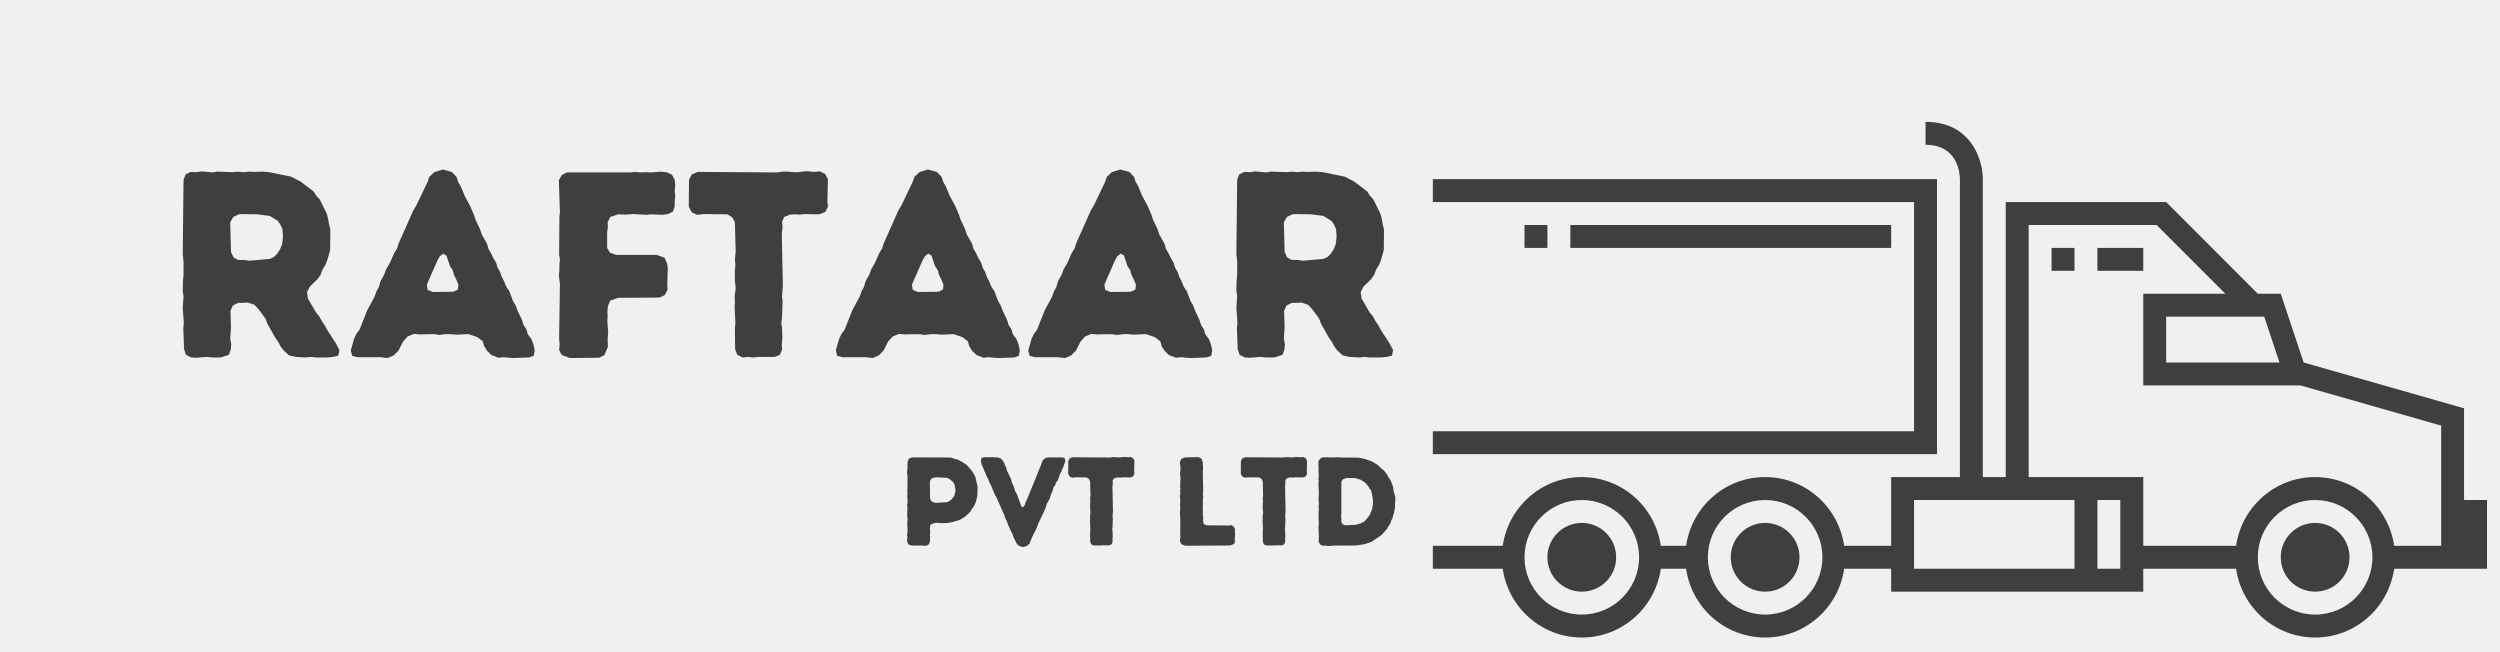
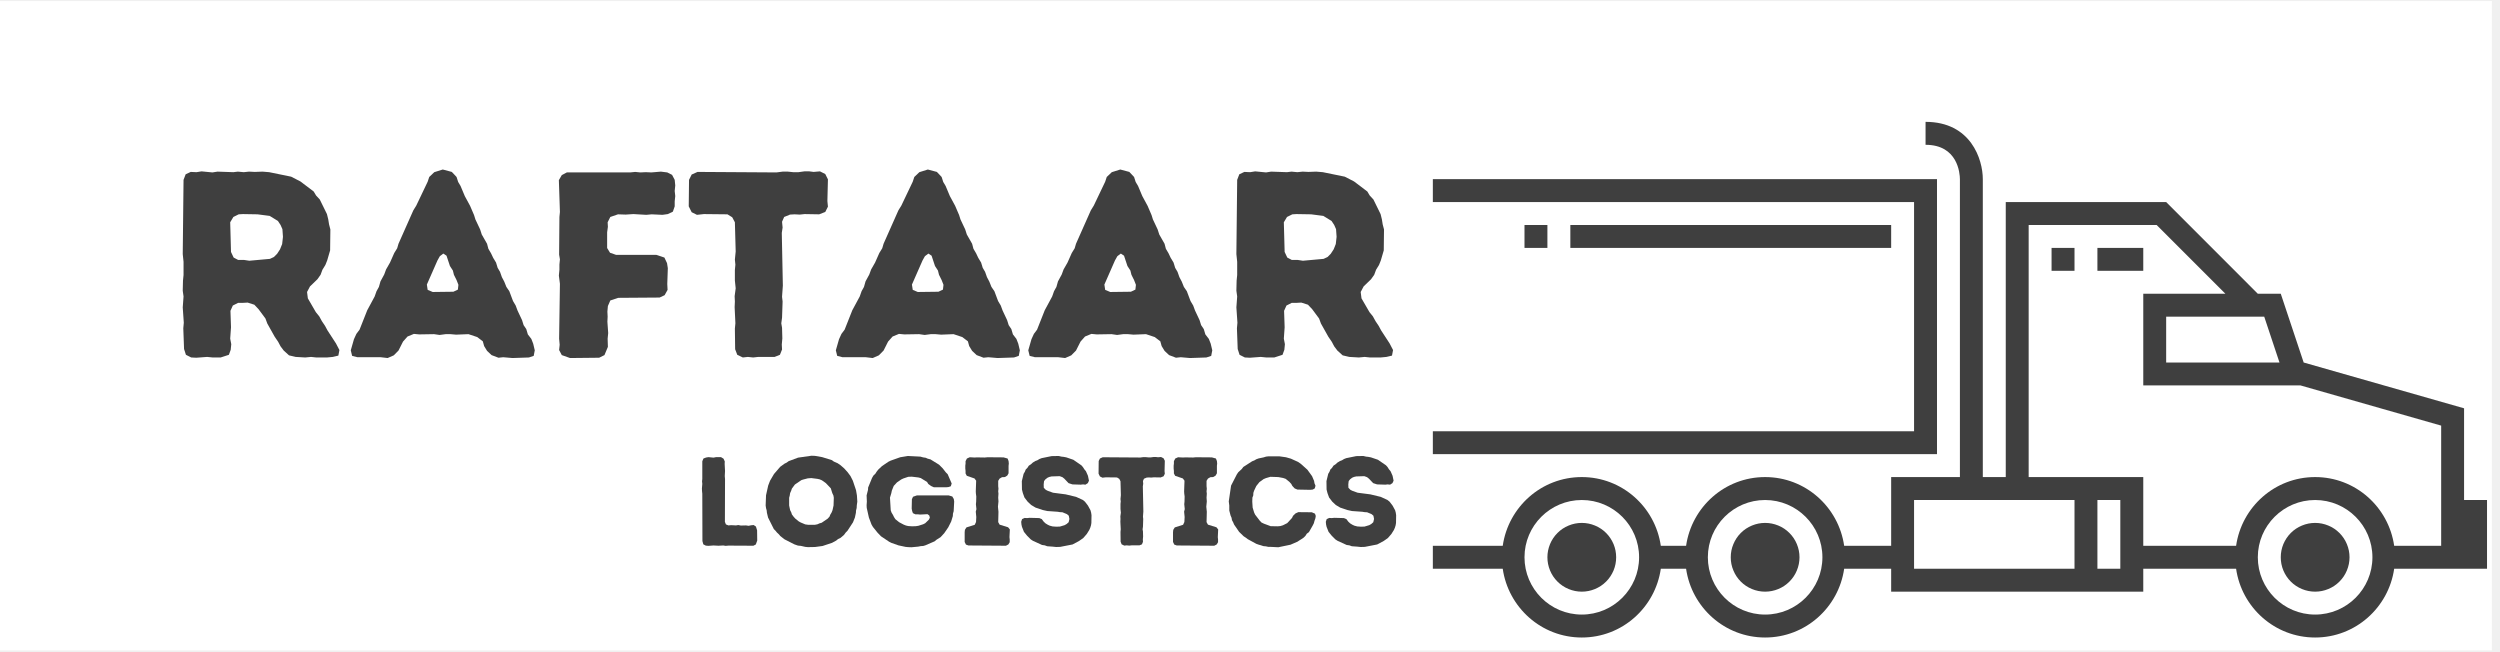
<svg xmlns="http://www.w3.org/2000/svg" width="307" zoomAndPan="magnify" viewBox="0 0 230.25 60" height="80" preserveAspectRatio="xMidYMid meet" version="1.0">
  <defs>
    <g />
-     <clipPath id="c0f8ed5de7">
+     <clipPath id="87a58c6cdb">
+       <path d="M 0 0.098 L 229.504 0.098 L 229.504 59.902 L 0 59.902 Z M 0 0.098 " clip-rule="nonzero" />
+     </clipPath>
+     <clipPath id="144dc9659e">
      <path d="M 131.965 16 L 179 16 L 179 42 L 131.965 42 Z M 131.965 16 " clip-rule="nonzero" />
    </clipPath>
-     <clipPath id="001f4b9d3a">
+     <clipPath id="1b524fee05">
      <path d="M 131.965 11 L 229.148 11 L 229.148 59 L 131.965 59 Z M 131.965 11 " clip-rule="nonzero" />
    </clipPath>
  </defs>
-   <g clip-path="url(#c0f8ed5de7)">
+   <g clip-path="url(#87a58c6cdb)">
+     <path fill="#ffffff" d="M 0 0.098 L 229.504 0.098 L 229.504 59.902 L 0 59.902 Z M 0 0.098 " fill-opacity="1" fill-rule="nonzero" />
+   </g>
+   <g clip-path="url(#144dc9659e)">
    <path fill="#3f3f3f" d="M 178.398 16.5 L 131.965 16.5 L 131.965 18.609 L 176.285 18.609 L 176.285 39.719 L 131.965 39.719 L 131.965 41.828 L 178.398 41.828 Z M 178.398 16.5 " fill-opacity="1" fill-rule="nonzero" />
  </g>
  <path fill="#3f3f3f" d="M 193.172 22.832 L 197.395 22.832 L 197.395 24.941 L 193.172 24.941 Z M 193.172 22.832 " fill-opacity="1" fill-rule="nonzero" />
  <path fill="#3f3f3f" d="M 188.949 22.832 L 191.062 22.832 L 191.062 24.941 L 188.949 24.941 Z M 188.949 22.832 " fill-opacity="1" fill-rule="nonzero" />
-   <g clip-path="url(#001f4b9d3a)">
+   <g clip-path="url(#1b524fee05)">
    <path fill="#3f3f3f" d="M 226.941 37.605 L 212.168 33.387 L 210.059 27.055 L 207.945 27.055 L 199.504 18.609 L 184.73 18.609 L 184.73 43.938 L 182.617 43.938 L 182.617 16.5 C 182.617 14.676 181.516 11.223 177.344 11.223 L 177.344 13.336 C 180.32 13.336 180.504 15.977 180.508 16.5 L 180.508 43.938 L 174.176 43.938 L 174.176 50.27 L 169.848 50.27 C 169.332 46.695 166.285 43.938 162.566 43.938 C 158.852 43.938 155.805 46.695 155.289 50.27 L 152.961 50.27 C 152.445 46.695 149.398 43.938 145.684 43.938 C 141.965 43.938 138.918 46.695 138.402 50.27 L 131.965 50.27 L 131.965 52.383 L 138.402 52.383 C 138.918 55.953 141.965 58.715 145.684 58.715 C 149.402 58.715 152.445 55.953 152.961 52.383 L 155.289 52.383 C 155.805 55.953 158.852 58.715 162.566 58.715 C 166.285 58.715 169.332 55.953 169.848 52.383 L 174.176 52.383 L 174.176 54.492 L 197.395 54.492 L 197.395 52.383 L 205.945 52.383 C 206.457 55.953 209.508 58.715 213.223 58.715 C 216.941 58.715 219.988 55.953 220.504 52.383 L 229.055 52.383 L 229.055 46.051 L 226.941 46.051 Z M 145.684 56.602 C 142.773 56.602 140.406 54.238 140.406 51.324 C 140.406 48.414 142.773 46.051 145.684 46.051 C 148.594 46.051 150.961 48.414 150.961 51.324 C 150.961 54.238 148.594 56.602 145.684 56.602 Z M 162.566 56.602 C 159.656 56.602 157.293 54.238 157.293 51.324 C 157.293 48.414 159.656 46.051 162.566 46.051 C 165.477 46.051 167.844 48.414 167.844 51.324 C 167.844 54.238 165.477 56.602 162.566 56.602 Z M 208.535 29.164 L 209.941 33.387 L 199.504 33.387 L 199.504 29.164 Z M 191.062 52.383 L 176.285 52.383 L 176.285 46.051 L 191.062 46.051 Z M 195.281 52.383 L 193.172 52.383 L 193.172 46.051 L 195.281 46.051 Z M 213.223 56.602 C 210.312 56.602 207.945 54.238 207.945 51.324 C 207.945 48.414 210.312 46.051 213.223 46.051 C 216.133 46.051 218.5 48.414 218.5 51.324 C 218.5 54.238 216.133 56.602 213.223 56.602 Z M 224.832 50.27 L 220.504 50.27 C 219.988 46.695 216.941 43.938 213.223 43.938 C 209.508 43.938 206.457 46.695 205.945 50.27 L 197.395 50.27 L 197.395 43.938 L 186.84 43.938 L 186.84 20.723 L 198.629 20.723 L 204.961 27.055 L 197.395 27.055 L 197.395 35.496 L 211.871 35.496 L 224.832 39.199 Z M 224.832 50.27 " fill-opacity="1" fill-rule="nonzero" />
  </g>
  <path fill="#3f3f3f" d="M 140.406 20.723 L 142.516 20.723 L 142.516 22.832 L 140.406 22.832 Z M 140.406 20.723 " fill-opacity="1" fill-rule="nonzero" />
  <path fill="#3f3f3f" d="M 144.629 20.723 L 174.176 20.723 L 174.176 22.832 L 144.629 22.832 Z M 144.629 20.723 " fill-opacity="1" fill-rule="nonzero" />
  <path fill="#3f3f3f" d="M 148.848 51.324 C 148.848 51.746 148.77 52.148 148.609 52.539 C 148.445 52.926 148.219 53.27 147.922 53.566 C 147.625 53.863 147.281 54.09 146.895 54.25 C 146.508 54.41 146.102 54.492 145.684 54.492 C 145.262 54.492 144.859 54.41 144.473 54.25 C 144.082 54.09 143.742 53.863 143.445 53.566 C 143.148 53.27 142.918 52.926 142.758 52.539 C 142.598 52.148 142.516 51.746 142.516 51.324 C 142.516 50.906 142.598 50.504 142.758 50.113 C 142.918 49.727 143.148 49.383 143.445 49.086 C 143.742 48.789 144.082 48.562 144.473 48.402 C 144.859 48.242 145.262 48.16 145.684 48.16 C 146.102 48.16 146.508 48.242 146.895 48.402 C 147.281 48.562 147.625 48.789 147.922 49.086 C 148.219 49.383 148.445 49.727 148.609 50.113 C 148.77 50.504 148.848 50.906 148.848 51.324 Z M 148.848 51.324 " fill-opacity="1" fill-rule="nonzero" />
  <path fill="#3f3f3f" d="M 165.734 51.324 C 165.734 51.746 165.652 52.148 165.492 52.539 C 165.332 52.926 165.102 53.27 164.805 53.566 C 164.508 53.863 164.168 54.09 163.781 54.25 C 163.391 54.41 162.988 54.492 162.566 54.492 C 162.148 54.492 161.742 54.41 161.355 54.25 C 160.969 54.09 160.625 53.863 160.328 53.566 C 160.031 53.27 159.805 52.926 159.645 52.539 C 159.48 52.148 159.402 51.746 159.402 51.324 C 159.402 50.906 159.48 50.504 159.645 50.113 C 159.805 49.727 160.031 49.383 160.328 49.086 C 160.625 48.789 160.969 48.562 161.355 48.402 C 161.742 48.242 162.148 48.16 162.566 48.16 C 162.988 48.16 163.391 48.242 163.781 48.402 C 164.168 48.562 164.508 48.789 164.805 49.086 C 165.102 49.383 165.332 49.727 165.492 50.113 C 165.652 50.504 165.734 50.906 165.734 51.324 Z M 165.734 51.324 " fill-opacity="1" fill-rule="nonzero" />
  <path fill="#3f3f3f" d="M 216.391 51.324 C 216.391 51.746 216.309 52.148 216.148 52.539 C 215.988 52.926 215.758 53.27 215.461 53.566 C 215.164 53.863 214.824 54.09 214.434 54.25 C 214.047 54.41 213.645 54.492 213.223 54.492 C 212.805 54.492 212.398 54.41 212.012 54.25 C 211.625 54.09 211.281 53.863 210.984 53.566 C 210.688 53.27 210.461 52.926 210.297 52.539 C 210.137 52.148 210.059 51.746 210.059 51.324 C 210.059 50.906 210.137 50.504 210.297 50.113 C 210.461 49.727 210.688 49.383 210.984 49.086 C 211.281 48.789 211.625 48.562 212.012 48.402 C 212.398 48.242 212.805 48.16 213.223 48.16 C 213.645 48.16 214.047 48.242 214.434 48.402 C 214.824 48.562 215.164 48.789 215.461 49.086 C 215.758 49.383 215.988 49.727 216.148 50.113 C 216.309 50.504 216.391 50.906 216.391 51.324 Z M 216.391 51.324 " fill-opacity="1" fill-rule="nonzero" />
  <g fill="#3f3f3f" fill-opacity="1">
    <g transform="translate(15.07226, 32.92354)">
      <g>
        <path d="M 1.879 -0.781 L 2.051 -0.246 L 2.539 0 L 3.004 0.023 L 4.004 -0.051 L 4.516 0 L 5.25 0 L 6.008 -0.246 L 6.176 -0.707 L 6.227 -1.223 L 6.129 -1.734 L 6.203 -2.785 L 6.152 -4.297 L 6.371 -4.785 L 6.859 -5.031 L 7.301 -5.031 L 7.738 -5.055 L 8.352 -4.859 L 8.742 -4.445 L 9.375 -3.59 L 9.547 -3.125 L 10.23 -1.906 L 10.547 -1.441 L 10.766 -1.027 L 11.059 -0.637 L 11.547 -0.195 L 12.16 -0.051 L 13.039 0 L 13.574 -0.051 L 14.062 0 L 15.039 0 L 15.578 -0.051 L 16.09 -0.172 L 16.188 -0.684 L 15.871 -1.293 L 15.09 -2.492 L 14.867 -2.906 L 14.574 -3.344 L 14.332 -3.785 L 14.016 -4.176 L 13.281 -5.445 L 13.207 -6.031 L 13.477 -6.543 L 14.16 -7.203 L 14.453 -7.617 L 14.625 -8.082 L 14.895 -8.52 L 15.062 -8.938 L 15.332 -9.863 L 15.355 -11.793 L 15.234 -12.258 L 15.16 -12.719 L 15.039 -13.207 L 14.379 -14.551 L 14.039 -14.918 L 13.82 -15.285 L 12.598 -16.211 L 11.742 -16.652 L 9.719 -17.066 L 9.105 -17.117 L 8.398 -17.09 L 7.863 -17.117 L 7.375 -17.066 L 6.836 -17.117 L 6.422 -17.066 L 4.957 -17.117 L 4.492 -17.043 L 3.492 -17.141 L 3.027 -17.066 L 2.492 -17.09 L 2.027 -16.871 L 1.832 -16.359 L 1.758 -9.523 L 1.832 -8.812 L 1.832 -7.594 L 1.781 -7.082 L 1.758 -6.152 L 1.832 -5.617 L 1.758 -4.613 L 1.855 -3.199 L 1.809 -2.688 Z M 6.859 -8.984 L 6.445 -9.203 L 6.203 -9.719 L 6.129 -12.453 L 6.422 -12.941 L 6.91 -13.184 L 7.301 -13.207 L 8.645 -13.184 L 9.766 -13.039 L 10.523 -12.574 L 10.766 -12.207 L 10.938 -11.816 L 10.988 -11.109 L 10.914 -10.449 L 10.719 -9.961 L 10.449 -9.547 L 10.156 -9.254 L 9.789 -9.082 L 7.887 -8.91 L 7.398 -8.984 Z M 6.859 -8.984 " />
      </g>
    </g>
  </g>
  <g fill="#3f3f3f" fill-opacity="1">
    <g transform="translate(31.99021, 32.92354)">
      <g>
        <path d="M 0.316 -0.66 L 0.441 -0.148 L 0.93 -0.023 L 3.078 -0.023 L 3.711 0.051 L 4.273 -0.195 L 4.711 -0.637 L 5.129 -1.465 L 5.543 -1.93 L 6.129 -2.172 L 6.617 -2.125 L 7.984 -2.148 L 8.496 -2.074 L 9.059 -2.148 L 9.496 -2.148 L 10.012 -2.102 L 11.156 -2.148 L 11.965 -1.879 L 12.477 -1.488 L 12.598 -1.051 L 12.867 -0.609 L 13.281 -0.219 L 13.918 0.023 L 14.355 -0.023 L 15.211 0.051 L 16.723 0 L 17.164 -0.148 L 17.262 -0.66 L 17.117 -1.27 L 16.945 -1.711 L 16.625 -2.125 L 16.48 -2.613 L 16.234 -2.98 L 16.09 -3.441 L 15.676 -4.32 L 15.504 -4.785 L 15.258 -5.199 L 14.918 -6.105 L 14.648 -6.496 L 14.453 -6.984 L 14.234 -7.398 L 14.062 -7.887 L 13.844 -8.254 L 13.695 -8.742 L 13.43 -9.18 L 13.234 -9.594 L 12.988 -10.012 L 12.867 -10.473 L 12.379 -11.328 L 12.23 -11.793 L 11.793 -12.719 L 11.672 -13.109 L 11.305 -13.965 L 10.816 -14.867 L 10.426 -15.797 L 10.207 -16.164 L 10.059 -16.625 L 9.621 -17.09 L 8.789 -17.312 L 8.008 -17.066 L 7.543 -16.625 L 7.398 -16.188 L 6.348 -13.988 L 6.078 -13.551 L 4.711 -10.473 L 4.59 -10.059 L 4.32 -9.621 L 3.93 -8.742 L 3.566 -8.105 L 3.395 -7.641 L 3.051 -7.008 L 2.906 -6.496 L 2.688 -6.105 L 2.516 -5.617 L 1.832 -4.348 L 1.125 -2.562 L 0.832 -2.172 L 0.609 -1.684 Z M 7.863 -6.031 L 7.398 -6.227 L 7.324 -6.715 L 8.301 -8.938 L 8.52 -9.328 L 8.84 -9.57 L 9.133 -9.375 L 9.449 -8.422 L 9.719 -8.008 L 9.816 -7.617 L 10.059 -7.129 L 10.23 -6.691 L 10.18 -6.25 L 9.766 -6.055 Z M 7.863 -6.031 " />
      </g>
    </g>
  </g>
  <g fill="#3f3f3f" fill-opacity="1">
    <g transform="translate(49.71377, 32.92354)">
      <g>
        <path d="M 1.781 -0.684 L 2.027 -0.219 L 2.785 0.051 L 5.469 0.023 L 5.957 -0.219 L 6.273 -0.977 L 6.25 -1.734 L 6.301 -2.246 L 6.227 -3.297 L 6.25 -3.762 L 6.227 -4.223 L 6.273 -4.738 L 6.496 -5.25 L 7.227 -5.492 L 11.035 -5.52 L 11.5 -5.738 L 11.77 -6.227 L 11.742 -6.762 L 11.793 -8.227 L 11.719 -8.691 L 11.477 -9.203 L 10.742 -9.449 L 7.031 -9.449 L 6.469 -9.645 L 6.203 -10.082 L 6.203 -11.523 L 6.273 -12.035 L 6.25 -12.453 L 6.496 -12.941 L 7.203 -13.184 L 7.91 -13.16 L 8.617 -13.207 L 9.816 -13.137 L 10.305 -13.184 L 11.305 -13.137 L 11.793 -13.207 L 12.258 -13.43 L 12.426 -13.918 L 12.426 -14.379 L 12.477 -14.867 L 12.426 -15.332 L 12.477 -15.844 L 12.426 -16.359 L 12.184 -16.82 L 11.742 -17.043 L 11.156 -17.117 L 10.277 -17.043 L 9.766 -17.066 L 9.254 -17.043 L 8.789 -17.09 L 8.324 -17.043 L 2.492 -17.043 L 2.027 -16.797 L 1.758 -16.332 L 1.855 -13.402 L 1.809 -12.941 L 1.781 -9.473 L 1.855 -9.035 L 1.809 -8.57 L 1.809 -8.082 L 1.758 -7.543 L 1.855 -6.789 L 1.781 -1.734 L 1.832 -1.172 Z M 1.781 -0.684 " />
      </g>
    </g>
  </g>
  <g fill="#3f3f3f" fill-opacity="1">
    <g transform="translate(63.01864, 32.92354)">
      <g>
        <path d="M 4.688 -0.758 L 4.883 -0.246 L 5.395 0 L 5.859 -0.051 L 6.348 0 L 6.812 -0.051 L 8.324 -0.051 L 8.812 -0.246 L 9.008 -0.734 L 8.984 -1.195 L 9.035 -1.758 L 9.008 -2.734 L 8.938 -3.148 L 9.008 -3.664 L 9.059 -5.152 L 9.008 -5.59 L 9.082 -6.617 L 8.984 -11.477 L 9.059 -11.965 L 9.008 -12.5 L 9.203 -12.941 L 9.742 -13.16 L 10.156 -13.184 L 10.645 -13.16 L 11.086 -13.207 L 12.426 -13.184 L 12.988 -13.402 L 13.234 -13.891 L 13.184 -14.406 L 13.234 -16.406 L 12.988 -16.895 L 12.5 -17.141 L 11.914 -17.09 L 11.523 -17.141 L 11.059 -17.141 L 10.523 -17.066 L 10.035 -17.066 L 9.547 -17.117 L 9.059 -17.117 L 8.496 -17.043 L 1.223 -17.09 L 0.684 -16.848 L 0.441 -16.359 L 0.414 -13.918 L 0.684 -13.379 L 1.172 -13.137 L 1.809 -13.207 L 3.98 -13.184 L 4.418 -12.914 L 4.664 -12.453 L 4.738 -9.766 L 4.664 -9.008 L 4.711 -8.547 L 4.664 -8.059 L 4.664 -7.082 L 4.738 -6.371 L 4.641 -5.641 L 4.664 -5.152 L 4.641 -4.641 L 4.711 -3.148 L 4.664 -2.66 Z M 4.688 -0.758 " />
      </g>
    </g>
  </g>
  <g fill="#3f3f3f" fill-opacity="1">
    <g transform="translate(76.6653, 32.92354)">
      <g>
        <path d="M 0.316 -0.66 L 0.441 -0.148 L 0.93 -0.023 L 3.078 -0.023 L 3.711 0.051 L 4.273 -0.195 L 4.711 -0.637 L 5.129 -1.465 L 5.543 -1.93 L 6.129 -2.172 L 6.617 -2.125 L 7.984 -2.148 L 8.496 -2.074 L 9.059 -2.148 L 9.496 -2.148 L 10.012 -2.102 L 11.156 -2.148 L 11.965 -1.879 L 12.477 -1.488 L 12.598 -1.051 L 12.867 -0.609 L 13.281 -0.219 L 13.918 0.023 L 14.355 -0.023 L 15.211 0.051 L 16.723 0 L 17.164 -0.148 L 17.262 -0.66 L 17.117 -1.27 L 16.945 -1.711 L 16.625 -2.125 L 16.48 -2.613 L 16.234 -2.98 L 16.09 -3.441 L 15.676 -4.32 L 15.504 -4.785 L 15.258 -5.199 L 14.918 -6.105 L 14.648 -6.496 L 14.453 -6.984 L 14.234 -7.398 L 14.062 -7.887 L 13.844 -8.254 L 13.695 -8.742 L 13.43 -9.18 L 13.234 -9.594 L 12.988 -10.012 L 12.867 -10.473 L 12.379 -11.328 L 12.23 -11.793 L 11.793 -12.719 L 11.672 -13.109 L 11.305 -13.965 L 10.816 -14.867 L 10.426 -15.797 L 10.207 -16.164 L 10.059 -16.625 L 9.621 -17.09 L 8.789 -17.312 L 8.008 -17.066 L 7.543 -16.625 L 7.398 -16.188 L 6.348 -13.988 L 6.078 -13.551 L 4.711 -10.473 L 4.59 -10.059 L 4.32 -9.621 L 3.93 -8.742 L 3.566 -8.105 L 3.395 -7.641 L 3.051 -7.008 L 2.906 -6.496 L 2.688 -6.105 L 2.516 -5.617 L 1.832 -4.348 L 1.125 -2.562 L 0.832 -2.172 L 0.609 -1.684 Z M 7.863 -6.031 L 7.398 -6.227 L 7.324 -6.715 L 8.301 -8.938 L 8.52 -9.328 L 8.84 -9.57 L 9.133 -9.375 L 9.449 -8.422 L 9.719 -8.008 L 9.816 -7.617 L 10.059 -7.129 L 10.23 -6.691 L 10.18 -6.25 L 9.766 -6.055 Z M 7.863 -6.031 " />
      </g>
    </g>
  </g>
  <g fill="#3f3f3f" fill-opacity="1">
    <g transform="translate(94.38886, 32.92354)">
      <g>
        <path d="M 0.316 -0.66 L 0.441 -0.148 L 0.93 -0.023 L 3.078 -0.023 L 3.711 0.051 L 4.273 -0.195 L 4.711 -0.637 L 5.129 -1.465 L 5.543 -1.93 L 6.129 -2.172 L 6.617 -2.125 L 7.984 -2.148 L 8.496 -2.074 L 9.059 -2.148 L 9.496 -2.148 L 10.012 -2.102 L 11.156 -2.148 L 11.965 -1.879 L 12.477 -1.488 L 12.598 -1.051 L 12.867 -0.609 L 13.281 -0.219 L 13.918 0.023 L 14.355 -0.023 L 15.211 0.051 L 16.723 0 L 17.164 -0.148 L 17.262 -0.66 L 17.117 -1.27 L 16.945 -1.711 L 16.625 -2.125 L 16.48 -2.613 L 16.234 -2.98 L 16.09 -3.441 L 15.676 -4.32 L 15.504 -4.785 L 15.258 -5.199 L 14.918 -6.105 L 14.648 -6.496 L 14.453 -6.984 L 14.234 -7.398 L 14.062 -7.887 L 13.844 -8.254 L 13.695 -8.742 L 13.43 -9.18 L 13.234 -9.594 L 12.988 -10.012 L 12.867 -10.473 L 12.379 -11.328 L 12.23 -11.793 L 11.793 -12.719 L 11.672 -13.109 L 11.305 -13.965 L 10.816 -14.867 L 10.426 -15.797 L 10.207 -16.164 L 10.059 -16.625 L 9.621 -17.09 L 8.789 -17.312 L 8.008 -17.066 L 7.543 -16.625 L 7.398 -16.188 L 6.348 -13.988 L 6.078 -13.551 L 4.711 -10.473 L 4.59 -10.059 L 4.32 -9.621 L 3.93 -8.742 L 3.566 -8.105 L 3.395 -7.641 L 3.051 -7.008 L 2.906 -6.496 L 2.688 -6.105 L 2.516 -5.617 L 1.832 -4.348 L 1.125 -2.562 L 0.832 -2.172 L 0.609 -1.684 Z M 7.863 -6.031 L 7.398 -6.227 L 7.324 -6.715 L 8.301 -8.938 L 8.52 -9.328 L 8.84 -9.57 L 9.133 -9.375 L 9.449 -8.422 L 9.719 -8.008 L 9.816 -7.617 L 10.059 -7.129 L 10.23 -6.691 L 10.18 -6.25 L 9.766 -6.055 Z M 7.863 -6.031 " />
      </g>
    </g>
  </g>
  <g fill="#3f3f3f" fill-opacity="1">
    <g transform="translate(112.1124, 32.92354)">
      <g>
        <path d="M 1.879 -0.781 L 2.051 -0.246 L 2.539 0 L 3.004 0.023 L 4.004 -0.051 L 4.516 0 L 5.25 0 L 6.008 -0.246 L 6.176 -0.707 L 6.227 -1.223 L 6.129 -1.734 L 6.203 -2.785 L 6.152 -4.297 L 6.371 -4.785 L 6.859 -5.031 L 7.301 -5.031 L 7.738 -5.055 L 8.352 -4.859 L 8.742 -4.445 L 9.375 -3.59 L 9.547 -3.125 L 10.23 -1.906 L 10.547 -1.441 L 10.766 -1.027 L 11.059 -0.637 L 11.547 -0.195 L 12.16 -0.051 L 13.039 0 L 13.574 -0.051 L 14.062 0 L 15.039 0 L 15.578 -0.051 L 16.09 -0.172 L 16.188 -0.684 L 15.871 -1.293 L 15.09 -2.492 L 14.867 -2.906 L 14.574 -3.344 L 14.332 -3.785 L 14.016 -4.176 L 13.281 -5.445 L 13.207 -6.031 L 13.477 -6.543 L 14.16 -7.203 L 14.453 -7.617 L 14.625 -8.082 L 14.895 -8.52 L 15.062 -8.938 L 15.332 -9.863 L 15.355 -11.793 L 15.234 -12.258 L 15.16 -12.719 L 15.039 -13.207 L 14.379 -14.551 L 14.039 -14.918 L 13.82 -15.285 L 12.598 -16.211 L 11.742 -16.652 L 9.719 -17.066 L 9.105 -17.117 L 8.398 -17.09 L 7.863 -17.117 L 7.375 -17.066 L 6.836 -17.117 L 6.422 -17.066 L 4.957 -17.117 L 4.492 -17.043 L 3.492 -17.141 L 3.027 -17.066 L 2.492 -17.09 L 2.027 -16.871 L 1.832 -16.359 L 1.758 -9.523 L 1.832 -8.812 L 1.832 -7.594 L 1.781 -7.082 L 1.758 -6.152 L 1.832 -5.617 L 1.758 -4.613 L 1.855 -3.199 L 1.809 -2.688 Z M 6.859 -8.984 L 6.445 -9.203 L 6.203 -9.719 L 6.129 -12.453 L 6.422 -12.941 L 6.91 -13.184 L 7.301 -13.207 L 8.645 -13.184 L 9.766 -13.039 L 10.523 -12.574 L 10.766 -12.207 L 10.938 -11.816 L 10.988 -11.109 L 10.914 -10.449 L 10.719 -9.961 L 10.449 -9.547 L 10.156 -9.254 L 9.789 -9.082 L 7.887 -8.91 L 7.398 -8.984 Z M 6.859 -8.984 " />
      </g>
    </g>
  </g>
  <g fill="#3f3f3f" fill-opacity="1">
-     <g transform="translate(82.69824, 50.25011)">
+     <g transform="translate(63.81055, 50.25011)">
      <g>
-         <path d="M 0.859 -0.359 L 0.953 -0.117 L 1.199 -0.023 L 1.43 0 L 2.117 -0.012 L 2.371 0.012 L 2.617 0.012 L 2.848 -0.117 L 2.953 -0.359 L 2.965 -0.824 L 2.941 -1.047 L 2.977 -1.254 L 2.953 -1.512 L 2.953 -1.754 L 3.035 -1.953 L 3.348 -2.07 L 3.605 -2.105 L 3.953 -2.07 L 4.559 -2.082 L 5.035 -2.172 L 5.707 -2.371 L 6.102 -2.617 L 6.289 -2.754 L 6.637 -3.094 L 7.008 -3.648 L 7.113 -3.859 L 7.195 -4.07 L 7.301 -4.547 L 7.324 -4.754 L 7.336 -5.441 L 7.125 -6.348 L 6.895 -6.766 L 6.742 -6.965 L 6.59 -7.125 L 6.465 -7.301 L 6.266 -7.477 L 5.918 -7.707 L 5.5 -7.93 L 5.254 -7.973 L 5.023 -8.066 L 4.812 -8.113 L 1.336 -8.125 L 1.023 -8.02 L 0.906 -7.801 L 0.883 -7.555 L 0.883 -7.078 L 0.848 -6.871 L 0.848 -6.648 L 0.883 -6.406 L 0.883 -5.219 L 0.859 -4.988 L 0.883 -4.777 L 0.859 -4.523 L 0.895 -4.047 L 0.848 -3.73 L 0.883 -3.383 L 0.859 -3.16 L 0.859 -2.672 L 0.895 -2.453 L 0.859 -1.988 L 0.895 -1.254 L 0.836 -1.023 L 0.883 -0.801 L 0.848 -0.582 Z M 3.324 -3.965 L 3.105 -4.07 L 2.965 -4.301 L 2.941 -5.918 L 3.082 -6.172 L 3.312 -6.266 L 3.605 -6.289 L 4.535 -6.242 L 4.73 -6.137 L 4.906 -6.012 L 5.09 -5.836 L 5.207 -5.637 L 5.312 -5.09 L 5.184 -4.559 L 4.918 -4.23 L 4.73 -4.102 L 4.547 -4 L 3.594 -3.941 Z M 3.324 -3.965 " />
+         <path d="M 0.883 -0.418 L 0.965 -0.117 L 1.188 0 L 1.418 0.023 L 1.906 -0.012 L 2.359 0.012 L 2.801 -0.012 L 3.023 0.023 L 3.277 0 L 5.578 0.012 L 5.801 -0.105 L 5.93 -0.465 L 5.918 -1.406 L 5.812 -1.754 L 5.602 -1.895 L 5.359 -1.871 L 5.137 -1.824 L 4.895 -1.859 L 4.418 -1.848 L 4.184 -1.895 L 3.977 -1.859 L 3.523 -1.883 L 3.277 -1.859 L 3.047 -1.953 L 2.953 -2.184 L 2.965 -6.125 L 2.941 -6.406 L 2.965 -6.871 L 2.93 -7.531 L 2.941 -7.754 L 2.824 -8.008 L 2.594 -8.148 L 2.141 -8.148 L 1.906 -8.102 L 1.441 -8.148 L 1.219 -8.113 L 0.977 -8.02 L 0.871 -7.766 L 0.871 -6.137 L 0.848 -5.918 L 0.871 -5.684 L 0.836 -5.254 L 0.848 -5 L 0.871 -4.777 Z M 0.883 -0.418 " />
      </g>
    </g>
  </g>
  <g fill="#3f3f3f" fill-opacity="1">
-     <g transform="translate(90.34568, 50.25011)">
+     <g transform="translate(70.06332, 50.25011)">
      <g>
-         <path d="M 3.277 -0.211 L 3.465 0 L 3.742 0.105 L 3.977 0.129 L 4.289 -0.012 L 4.488 -0.199 L 4.559 -0.418 L 4.754 -0.871 L 4.859 -1.094 L 4.977 -1.289 L 5.16 -1.707 L 5.23 -1.918 L 5.93 -3.406 L 6.066 -3.859 L 6.312 -4.277 L 6.441 -4.719 L 6.566 -4.953 L 6.625 -5.148 L 6.684 -5.371 L 6.848 -5.578 L 6.906 -5.801 L 7.055 -5.977 L 7.23 -6.43 L 7.289 -6.637 L 7.418 -6.836 L 7.496 -7.066 L 7.613 -7.289 L 7.66 -7.484 L 7.777 -7.766 L 7.707 -8.055 L 7.508 -8.125 L 6.137 -8.125 L 5.871 -8.031 L 5.66 -7.812 L 5.602 -7.602 L 4.219 -4.195 L 4.102 -3.977 L 4.047 -3.766 L 3.906 -3.559 L 3.766 -3.535 L 3.672 -3.742 L 3.523 -4.184 L 3.43 -4.395 L 3.359 -4.625 L 3.277 -4.812 L 3.148 -5.023 L 3.012 -5.488 L 2.906 -5.672 L 2.824 -5.883 L 2.777 -6.113 L 2.371 -6.953 L 2.336 -7.172 L 2.219 -7.395 L 2.141 -7.602 L 2.035 -7.789 L 1.836 -8.02 L 1.57 -8.113 L 0.918 -8.148 L 0.723 -8.125 L 0.512 -8.148 L 0.266 -8.137 L 0.023 -8.031 L 0 -7.777 L 0.047 -7.496 L 0.152 -7.289 L 0.324 -6.848 L 0.43 -6.637 L 0.5 -6.43 L 0.629 -6.207 L 0.812 -5.754 L 0.93 -5.547 L 1.277 -4.695 L 1.395 -4.512 L 2.164 -2.777 L 2.219 -2.582 L 2.418 -2.164 L 2.488 -1.941 L 2.789 -1.266 L 2.906 -1.094 L 2.965 -0.848 Z M 3.277 -0.211 " />
+         <path d="M 4.348 0.141 L 5 0.129 L 5.695 0.035 L 6.566 -0.254 L 6.953 -0.465 L 7.125 -0.605 L 7.348 -0.711 L 7.672 -0.988 L 7.824 -1.199 L 7.984 -1.359 L 8.496 -2.141 L 8.672 -2.582 L 8.766 -3.023 L 8.777 -3.23 L 8.836 -3.465 L 8.848 -3.707 L 8.895 -4.047 L 8.859 -4.625 L 8.777 -5.102 L 8.484 -5.977 L 8.266 -6.406 L 8.008 -6.754 L 7.684 -7.113 L 7.348 -7.406 L 7.078 -7.59 L 6.73 -7.742 L 6.555 -7.871 L 5.66 -8.148 L 4.988 -8.266 L 4.672 -8.277 L 3.441 -8.102 L 2.57 -7.777 L 2.395 -7.648 L 2.184 -7.543 L 1.789 -7.254 L 1.219 -6.59 L 0.859 -5.977 L 0.688 -5.535 L 0.488 -4.637 L 0.453 -3.695 L 0.488 -3.453 L 0.547 -3.242 L 0.57 -3.023 L 0.676 -2.582 L 1.207 -1.523 L 1.348 -1.383 L 1.5 -1.199 L 1.676 -1.035 L 1.801 -0.883 L 2.184 -0.582 L 3.094 -0.117 L 3.43 0 L 3.684 0.023 L 4.102 0.117 Z M 5 -1.918 L 4.359 -1.918 L 4.102 -1.953 L 3.684 -2.129 L 3.5 -2.23 L 3.184 -2.488 L 3.035 -2.652 L 2.871 -2.871 L 2.812 -3.059 L 2.707 -3.266 L 2.617 -3.695 L 2.617 -4.406 L 2.672 -4.613 L 2.707 -4.836 L 2.801 -5.047 L 2.871 -5.254 L 3.148 -5.625 L 3.73 -6.023 L 3.883 -6.078 L 4.336 -6.195 L 4.66 -6.219 L 5.219 -6.148 L 5.43 -6.102 L 5.637 -6.012 L 6 -5.754 L 6.453 -5.277 L 6.59 -4.836 L 6.695 -4.613 L 6.73 -4.406 L 6.707 -3.695 L 6.613 -3.266 L 6.531 -3.059 L 6.406 -2.848 L 6.336 -2.672 L 6.172 -2.488 L 5.613 -2.105 L 5.406 -2.047 L 5.23 -1.965 Z M 5 -1.918 " />
      </g>
    </g>
  </g>
  <g fill="#3f3f3f" fill-opacity="1">
-     <g transform="translate(98.17907, 50.25011)">
+     <g transform="translate(79.38436, 50.25011)">
+       <g>
+         <path d="M 4.254 0.141 L 4.559 0.152 L 5.184 0.094 L 5.418 0.047 L 5.637 0.035 L 5.836 -0.023 L 6.695 -0.395 L 6.859 -0.535 L 7.242 -0.777 L 7.578 -1.141 L 7.953 -1.688 L 8.219 -2.219 L 8.371 -2.719 L 8.383 -2.941 L 8.449 -3.172 L 8.496 -4.059 L 8.461 -4.289 L 8.324 -4.523 L 7.984 -4.625 L 5.066 -4.625 L 4.707 -4.5 L 4.602 -4.277 L 4.582 -3.406 L 4.625 -3.184 L 4.695 -2.988 L 4.918 -2.883 L 5.137 -2.883 L 5.348 -2.859 L 6.043 -2.895 L 6.207 -2.766 L 6.254 -2.57 L 6.16 -2.383 L 5.824 -2.059 L 5.637 -1.965 L 5.195 -1.824 L 4.965 -1.789 L 4.625 -1.777 L 4.266 -1.801 L 4.059 -1.848 L 3.848 -1.93 L 3.43 -2.152 L 3.082 -2.43 L 2.953 -2.629 L 2.859 -2.824 L 2.73 -3.035 L 2.652 -3.254 L 2.582 -4.418 L 2.707 -4.836 L 2.754 -5.066 L 2.93 -5.5 L 3.23 -5.824 L 3.617 -6.09 L 3.812 -6.184 L 4.266 -6.336 L 4.59 -6.348 L 5.195 -6.277 L 5.418 -6.219 L 6 -5.859 L 6.113 -5.672 L 6.371 -5.488 L 6.625 -5.371 L 7.766 -5.371 L 7.984 -5.395 L 8.184 -5.465 L 8.266 -5.719 L 7.895 -6.578 L 7.73 -6.742 L 7.441 -7.113 L 7.102 -7.453 L 6.312 -7.941 L 6.055 -8.008 L 5.871 -8.09 L 5.637 -8.125 L 5.383 -8.195 L 4.23 -8.254 L 3.523 -8.137 L 2.641 -7.824 L 2.43 -7.719 L 1.848 -7.324 L 1.5 -6.996 L 1.348 -6.801 L 1.23 -6.613 L 1.059 -6.453 L 0.93 -6.23 L 0.57 -5.348 L 0.559 -5.137 L 0.43 -4.625 L 0.453 -4.047 L 0.43 -3.719 L 0.441 -3.477 L 0.641 -2.582 L 0.883 -1.941 L 1.012 -1.719 L 1.43 -1.199 L 1.754 -0.859 L 2.5 -0.359 L 2.707 -0.254 L 3.359 -0.023 L 4.012 0.117 Z M 4.254 0.141 " />
+       </g>
+     </g>
+   </g>
+   <g fill="#3f3f3f" fill-opacity="1">
+     <g transform="translate(88.28699, 50.25011)">
+       <g>
+         <path d="M 0.559 -0.336 L 0.676 -0.094 L 0.906 -0.012 L 4.359 0.012 L 4.582 -0.105 L 4.707 -0.312 L 4.707 -0.57 L 4.684 -0.777 L 4.719 -1.488 L 4.559 -1.688 L 3.777 -1.93 L 3.648 -2.164 L 3.672 -3.117 L 3.625 -3.582 L 3.672 -4.07 L 3.648 -4.418 L 3.672 -4.777 L 3.648 -5 L 3.672 -5.23 L 3.648 -5.477 L 3.648 -5.965 L 3.777 -6.172 L 4 -6.301 L 4.254 -6.312 L 4.477 -6.441 L 4.602 -6.66 L 4.602 -7.348 L 4.625 -7.555 L 4.602 -7.789 L 4.512 -8.02 L 4.137 -8.125 L 2.66 -8.137 L 2.406 -8.113 L 1.695 -8.125 L 1.477 -8.113 L 1.023 -8.137 L 0.766 -8.02 L 0.641 -7.777 L 0.641 -7.555 L 0.617 -7.359 L 0.617 -7.102 L 0.641 -6.871 L 0.641 -6.648 L 0.754 -6.43 L 1.465 -6.184 L 1.617 -5.977 L 1.582 -4.988 L 1.594 -4.789 L 1.629 -4.523 L 1.617 -4.047 L 1.594 -3.812 L 1.641 -3.359 L 1.582 -3.129 L 1.629 -2.629 L 1.605 -2.172 L 1.488 -1.918 L 0.723 -1.676 L 0.582 -1.453 L 0.559 -1.23 Z M 0.559 -0.336 " />
+       </g>
+     </g>
+   </g>
+   <g fill="#3f3f3f" fill-opacity="1">
+     <g transform="translate(93.56348, 50.25011)">
+       <g>
+         <path d="M 3.371 0.094 L 3.707 0.129 L 4.082 0.117 L 5.219 -0.105 L 5.824 -0.43 L 6.195 -0.688 L 6.52 -1.059 L 6.754 -1.43 L 6.848 -1.641 L 6.918 -1.871 L 6.953 -2.082 L 6.965 -2.801 L 6.93 -3.035 L 6.871 -3.254 L 6.637 -3.684 L 6.359 -4.047 L 6.16 -4.207 L 5.547 -4.488 L 4.59 -4.719 L 3.418 -4.871 L 2.93 -5.047 L 2.754 -5.137 L 2.57 -5.324 L 2.559 -5.637 L 2.594 -5.941 L 2.719 -6.102 L 2.918 -6.254 L 3.082 -6.324 L 3.289 -6.371 L 4.035 -6.395 L 4.289 -6.301 L 4.465 -6.16 L 4.848 -5.754 L 5.207 -5.637 L 5.977 -5.613 L 6.184 -5.637 L 6.406 -5.613 L 6.625 -5.754 L 6.73 -5.977 L 6.637 -6.43 L 6.453 -6.848 L 6.301 -7.031 L 6.184 -7.219 L 6.031 -7.395 L 5.289 -7.906 L 4.648 -8.125 L 4.406 -8.172 L 4.195 -8.195 L 3.941 -8.254 L 3.289 -8.242 L 2.371 -8.055 L 2.164 -7.973 L 1.977 -7.859 L 1.789 -7.789 L 1.559 -7.648 L 1.395 -7.496 L 1.188 -7.359 L 1.059 -7.16 L 0.906 -7.008 L 0.824 -6.801 L 0.711 -6.613 L 0.547 -5.941 L 0.559 -5.16 L 0.641 -4.836 L 0.789 -4.43 L 1.082 -4.047 L 1.406 -3.742 L 1.812 -3.5 L 2.477 -3.277 L 2.895 -3.184 L 3.848 -3.117 L 4.059 -3.082 L 4.289 -3.07 L 4.707 -2.895 L 4.871 -2.754 L 4.93 -2.453 L 4.859 -2.152 L 4.672 -1.988 L 4.488 -1.883 L 4.059 -1.754 L 3.73 -1.742 L 3.383 -1.766 L 3.117 -1.836 L 2.941 -1.918 L 2.73 -2.047 L 2.559 -2.207 L 2.383 -2.441 L 2.152 -2.535 L 1.266 -2.559 L 1.035 -2.535 L 0.801 -2.547 L 0.57 -2.441 L 0.488 -2.195 L 0.512 -1.941 L 0.559 -1.73 L 0.742 -1.266 L 1.035 -0.906 L 1.371 -0.57 L 1.57 -0.441 L 2.406 -0.059 L 2.66 -0.023 L 2.883 0.059 Z M 3.371 0.094 " />
+       </g>
+     </g>
+   </g>
+   <g fill="#3f3f3f" fill-opacity="1">
+     <g transform="translate(100.9785, 50.25011)">
      <g>
        <path d="M 2.23 -0.359 L 2.324 -0.117 L 2.57 0 L 2.789 -0.023 L 3.023 0 L 3.242 -0.023 L 3.965 -0.023 L 4.195 -0.117 L 4.289 -0.348 L 4.277 -0.57 L 4.301 -0.836 L 4.289 -1.301 L 4.254 -1.5 L 4.289 -1.742 L 4.312 -2.453 L 4.289 -2.66 L 4.324 -3.148 L 4.277 -5.465 L 4.312 -5.695 L 4.289 -5.953 L 4.383 -6.16 L 4.637 -6.266 L 4.836 -6.277 L 5.066 -6.266 L 5.277 -6.289 L 5.918 -6.277 L 6.184 -6.383 L 6.301 -6.613 L 6.277 -6.859 L 6.301 -7.812 L 6.184 -8.043 L 5.953 -8.16 L 5.672 -8.137 L 5.488 -8.16 L 5.266 -8.16 L 5.012 -8.125 L 4.777 -8.125 L 4.547 -8.148 L 4.312 -8.148 L 4.047 -8.113 L 0.582 -8.137 L 0.324 -8.02 L 0.211 -7.789 L 0.199 -6.625 L 0.324 -6.371 L 0.559 -6.254 L 0.859 -6.289 L 1.895 -6.277 L 2.105 -6.148 L 2.219 -5.93 L 2.254 -4.648 L 2.219 -4.289 L 2.242 -4.07 L 2.219 -3.836 L 2.219 -3.371 L 2.254 -3.035 L 2.207 -2.684 L 2.219 -2.453 L 2.207 -2.207 L 2.242 -1.5 L 2.219 -1.266 Z M 2.23 -0.359 " />
      </g>
    </g>
  </g>
  <g fill="#3f3f3f" fill-opacity="1">
-     <g transform="translate(104.6759, 50.25011)">
-       <g />
-     </g>
-   </g>
-   <g fill="#3f3f3f" fill-opacity="1">
-     <g transform="translate(107.8255, 50.25011)">
+     <g transform="translate(107.4753, 50.25011)">
      <g>
-         <path d="M 0.871 -0.336 L 0.977 -0.129 L 1.348 0.012 L 5.465 -0.012 L 5.789 -0.129 L 5.918 -0.336 L 5.895 -0.594 L 5.906 -0.824 L 5.93 -1.035 L 5.895 -1.289 L 5.93 -1.512 L 5.777 -1.766 L 5.59 -1.883 L 5.336 -1.848 L 3.289 -1.871 L 3.047 -1.977 L 2.977 -2.23 L 2.988 -2.66 L 2.953 -2.883 L 2.965 -3.137 L 2.941 -3.371 L 2.965 -3.617 L 2.953 -4.195 L 2.988 -4.523 L 2.953 -4.777 L 2.988 -5.023 L 2.953 -6.836 L 2.977 -7.09 L 2.953 -7.66 L 2.836 -8.008 L 2.535 -8.148 L 1.324 -8.125 L 0.988 -7.996 L 0.836 -7.684 L 0.906 -7.078 L 0.883 -6.859 L 0.848 -6.613 L 0.883 -6.383 L 0.906 -6.16 L 0.871 -5.906 L 0.883 -5.684 L 0.859 -5.453 L 0.895 -5.207 L 0.859 -5 L 0.883 -4.766 L 0.848 -4.547 L 0.883 -4.047 L 0.848 -3.824 L 0.883 -3.359 L 0.848 -3.129 L 0.859 -2.66 L 0.883 -2.453 L 0.871 -1.035 L 0.895 -0.801 L 0.848 -0.582 Z M 0.871 -0.336 " />
+         <path d="M 0.559 -0.336 L 0.676 -0.094 L 0.906 -0.012 L 4.359 0.012 L 4.582 -0.105 L 4.707 -0.312 L 4.707 -0.57 L 4.684 -0.777 L 4.719 -1.488 L 4.559 -1.688 L 3.777 -1.93 L 3.648 -2.164 L 3.672 -3.117 L 3.625 -3.582 L 3.672 -4.07 L 3.648 -4.418 L 3.672 -4.777 L 3.648 -5 L 3.672 -5.23 L 3.648 -5.477 L 3.648 -5.965 L 3.777 -6.172 L 4 -6.301 L 4.254 -6.312 L 4.477 -6.441 L 4.602 -6.66 L 4.602 -7.348 L 4.625 -7.555 L 4.602 -7.789 L 4.512 -8.02 L 4.137 -8.125 L 2.66 -8.137 L 2.406 -8.113 L 1.695 -8.125 L 1.477 -8.113 L 1.023 -8.137 L 0.766 -8.02 L 0.641 -7.777 L 0.641 -7.555 L 0.617 -7.359 L 0.617 -7.102 L 0.641 -6.871 L 0.641 -6.648 L 0.754 -6.43 L 1.465 -6.184 L 1.617 -5.977 L 1.582 -4.988 L 1.594 -4.789 L 1.629 -4.523 L 1.617 -4.047 L 1.594 -3.812 L 1.641 -3.359 L 1.582 -3.129 L 1.629 -2.629 L 1.605 -2.172 L 1.488 -1.918 L 0.723 -1.676 L 0.582 -1.453 L 0.559 -1.23 Z M 0.559 -0.336 " />
      </g>
    </g>
  </g>
  <g fill="#3f3f3f" fill-opacity="1">
-     <g transform="translate(114.0783, 50.25011)">
+     <g transform="translate(112.7518, 50.25011)">
      <g>
-         <path d="M 2.23 -0.359 L 2.324 -0.117 L 2.57 0 L 2.789 -0.023 L 3.023 0 L 3.242 -0.023 L 3.965 -0.023 L 4.195 -0.117 L 4.289 -0.348 L 4.277 -0.57 L 4.301 -0.836 L 4.289 -1.301 L 4.254 -1.5 L 4.289 -1.742 L 4.312 -2.453 L 4.289 -2.66 L 4.324 -3.148 L 4.277 -5.465 L 4.312 -5.695 L 4.289 -5.953 L 4.383 -6.16 L 4.637 -6.266 L 4.836 -6.277 L 5.066 -6.266 L 5.277 -6.289 L 5.918 -6.277 L 6.184 -6.383 L 6.301 -6.613 L 6.277 -6.859 L 6.301 -7.812 L 6.184 -8.043 L 5.953 -8.16 L 5.672 -8.137 L 5.488 -8.16 L 5.266 -8.16 L 5.012 -8.125 L 4.777 -8.125 L 4.547 -8.148 L 4.312 -8.148 L 4.047 -8.113 L 0.582 -8.137 L 0.324 -8.02 L 0.211 -7.789 L 0.199 -6.625 L 0.324 -6.371 L 0.559 -6.254 L 0.859 -6.289 L 1.895 -6.277 L 2.105 -6.148 L 2.219 -5.93 L 2.254 -4.648 L 2.219 -4.289 L 2.242 -4.07 L 2.219 -3.836 L 2.219 -3.371 L 2.254 -3.035 L 2.207 -2.684 L 2.219 -2.453 L 2.207 -2.207 L 2.242 -1.5 L 2.219 -1.266 Z M 2.23 -0.359 " />
+         <path d="M 4.277 0.117 L 4.977 0.152 L 6.102 -0.082 L 6.742 -0.359 L 6.918 -0.477 L 7.125 -0.605 L 7.324 -0.742 L 7.477 -0.895 L 7.602 -1.094 L 7.801 -1.242 L 8.148 -1.848 L 8.254 -2.059 L 8.312 -2.277 L 8.395 -2.512 L 8.43 -2.73 L 8.359 -2.941 L 8.066 -3.07 L 6.824 -3.082 L 6.566 -2.965 L 6.336 -2.742 L 6.242 -2.547 L 5.801 -2.07 L 5.406 -1.871 L 5.172 -1.801 L 4.93 -1.777 L 4.277 -1.789 L 3.648 -2.023 L 3.43 -2.129 L 3.277 -2.289 L 2.848 -2.848 L 2.754 -3.047 L 2.617 -3.5 L 2.582 -4.047 L 2.594 -4.418 L 2.672 -4.625 L 2.684 -4.859 L 2.754 -5.066 L 2.953 -5.488 L 3.242 -5.848 L 3.625 -6.125 L 3.848 -6.219 L 4.254 -6.336 L 4.977 -6.312 L 5.418 -6.23 L 5.66 -6.148 L 6 -5.871 L 6.172 -5.684 L 6.277 -5.488 L 6.488 -5.266 L 6.742 -5.16 L 7.918 -5.137 L 8.148 -5.16 L 8.336 -5.266 L 8.406 -5.512 L 8.312 -5.742 L 8.277 -5.953 L 8.09 -6.395 L 7.66 -6.988 L 7.055 -7.531 L 6.801 -7.707 L 6.137 -8.008 L 5.684 -8.137 L 5.102 -8.219 L 4.047 -8.219 L 3.848 -8.195 L 3.625 -8.125 L 3.172 -8.031 L 2.953 -7.953 L 2.777 -7.848 L 2.57 -7.766 L 1.754 -7.242 L 1.617 -7.055 L 1.301 -6.766 L 1.164 -6.566 L 0.629 -5.523 L 0.418 -4.07 L 0.465 -3.695 L 0.465 -3.23 L 0.582 -2.777 L 0.676 -2.559 L 0.711 -2.348 L 0.824 -2.141 L 0.906 -1.941 L 1.371 -1.266 L 1.789 -0.859 L 1.988 -0.73 L 2.164 -0.594 L 2.953 -0.164 L 3.184 -0.082 L 3.359 -0.035 L 3.605 0.047 L 3.848 0.07 L 4.059 0.117 Z M 4.277 0.117 " />
      </g>
    </g>
  </g>
  <g fill="#3f3f3f" fill-opacity="1">
-     <g transform="translate(120.5751, 50.25011)">
+     <g transform="translate(121.6196, 50.25011)">
      <g>
-         <path d="M 0.871 -0.359 L 1.012 -0.105 L 1.199 0 L 1.465 0 L 1.707 0.035 L 1.941 0.035 L 2.184 0 L 4.277 -0.012 L 5.023 -0.117 L 5.695 -0.324 L 6.684 -0.988 L 7.148 -1.523 L 7.508 -2.105 L 7.566 -2.324 L 7.684 -2.547 L 7.73 -2.777 L 7.812 -2.988 L 7.848 -3.23 L 7.906 -3.477 L 7.895 -3.672 L 7.941 -4.418 L 7.766 -5.078 L 7.742 -5.324 L 7.684 -5.535 L 7.508 -6 L 7.242 -6.395 L 7.148 -6.59 L 6.848 -6.953 L 6.648 -7.102 L 6.324 -7.418 L 5.895 -7.684 L 5.66 -7.801 L 5.023 -8.008 L 4.547 -8.102 L 2.895 -8.113 L 2.66 -8.137 L 1.918 -8.113 L 1.688 -8.137 L 1.477 -8.125 L 1.23 -8.137 L 1.023 -8.008 L 0.848 -7.789 L 0.848 -7.312 L 0.871 -7.078 L 0.859 -6.848 L 0.883 -6.406 L 0.848 -6.148 L 0.883 -5.918 L 0.848 -5.684 L 0.895 -4.754 L 0.859 -4.312 L 0.895 -3.812 L 0.859 -3.594 L 0.895 -3.348 L 0.859 -2.895 L 0.883 -1.965 L 0.859 -1.73 L 0.895 -0.801 Z M 3.336 -1.871 L 3.059 -1.977 L 2.953 -2.23 L 2.977 -2.465 L 2.93 -2.672 L 2.965 -2.906 L 2.965 -5.895 L 3.105 -6.102 L 3.441 -6.23 L 3.684 -6.219 L 3.93 -6.23 L 4.277 -6.207 L 4.742 -6.066 L 5.137 -5.812 L 5.43 -5.488 L 5.555 -5.266 L 5.707 -5.078 L 5.848 -4.395 L 5.883 -4.035 L 5.824 -3.465 L 5.754 -3.242 L 5.578 -2.824 L 5.43 -2.617 L 5.277 -2.453 L 5.137 -2.266 L 4.953 -2.152 L 4.719 -2.035 L 4.301 -1.918 Z M 3.336 -1.871 " />
+         <path d="M 3.371 0.094 L 3.707 0.129 L 4.082 0.117 L 5.219 -0.105 L 5.824 -0.43 L 6.195 -0.688 L 6.52 -1.059 L 6.754 -1.43 L 6.848 -1.641 L 6.918 -1.871 L 6.953 -2.082 L 6.965 -2.801 L 6.93 -3.035 L 6.871 -3.254 L 6.637 -3.684 L 6.359 -4.047 L 6.16 -4.207 L 5.547 -4.488 L 4.59 -4.719 L 3.418 -4.871 L 2.93 -5.047 L 2.754 -5.137 L 2.57 -5.324 L 2.559 -5.637 L 2.594 -5.941 L 2.719 -6.102 L 2.918 -6.254 L 3.082 -6.324 L 3.289 -6.371 L 4.035 -6.395 L 4.289 -6.301 L 4.465 -6.16 L 4.848 -5.754 L 5.207 -5.637 L 5.977 -5.613 L 6.184 -5.637 L 6.406 -5.613 L 6.625 -5.754 L 6.73 -5.977 L 6.637 -6.43 L 6.453 -6.848 L 6.301 -7.031 L 6.184 -7.219 L 6.031 -7.395 L 5.289 -7.906 L 4.648 -8.125 L 4.406 -8.172 L 4.195 -8.195 L 3.941 -8.254 L 3.289 -8.242 L 2.371 -8.055 L 2.164 -7.973 L 1.977 -7.859 L 1.789 -7.789 L 1.559 -7.648 L 1.395 -7.496 L 1.188 -7.359 L 1.059 -7.16 L 0.906 -7.008 L 0.824 -6.801 L 0.711 -6.613 L 0.547 -5.941 L 0.559 -5.16 L 0.641 -4.836 L 0.789 -4.43 L 1.082 -4.047 L 1.406 -3.742 L 1.812 -3.5 L 2.477 -3.277 L 2.895 -3.184 L 3.848 -3.117 L 4.059 -3.082 L 4.289 -3.07 L 4.707 -2.895 L 4.871 -2.754 L 4.93 -2.453 L 4.859 -2.152 L 4.672 -1.988 L 4.488 -1.883 L 4.059 -1.754 L 3.73 -1.742 L 3.383 -1.766 L 3.117 -1.836 L 2.941 -1.918 L 2.73 -2.047 L 2.559 -2.207 L 2.383 -2.441 L 2.152 -2.535 L 1.266 -2.559 L 1.035 -2.535 L 0.801 -2.547 L 0.57 -2.441 L 0.488 -2.195 L 0.512 -1.941 L 0.559 -1.73 L 0.742 -1.266 L 1.035 -0.906 L 1.371 -0.57 L 1.57 -0.441 L 2.406 -0.059 L 2.66 -0.023 L 2.883 0.059 Z M 3.371 0.094 " />
      </g>
    </g>
  </g>
</svg>
